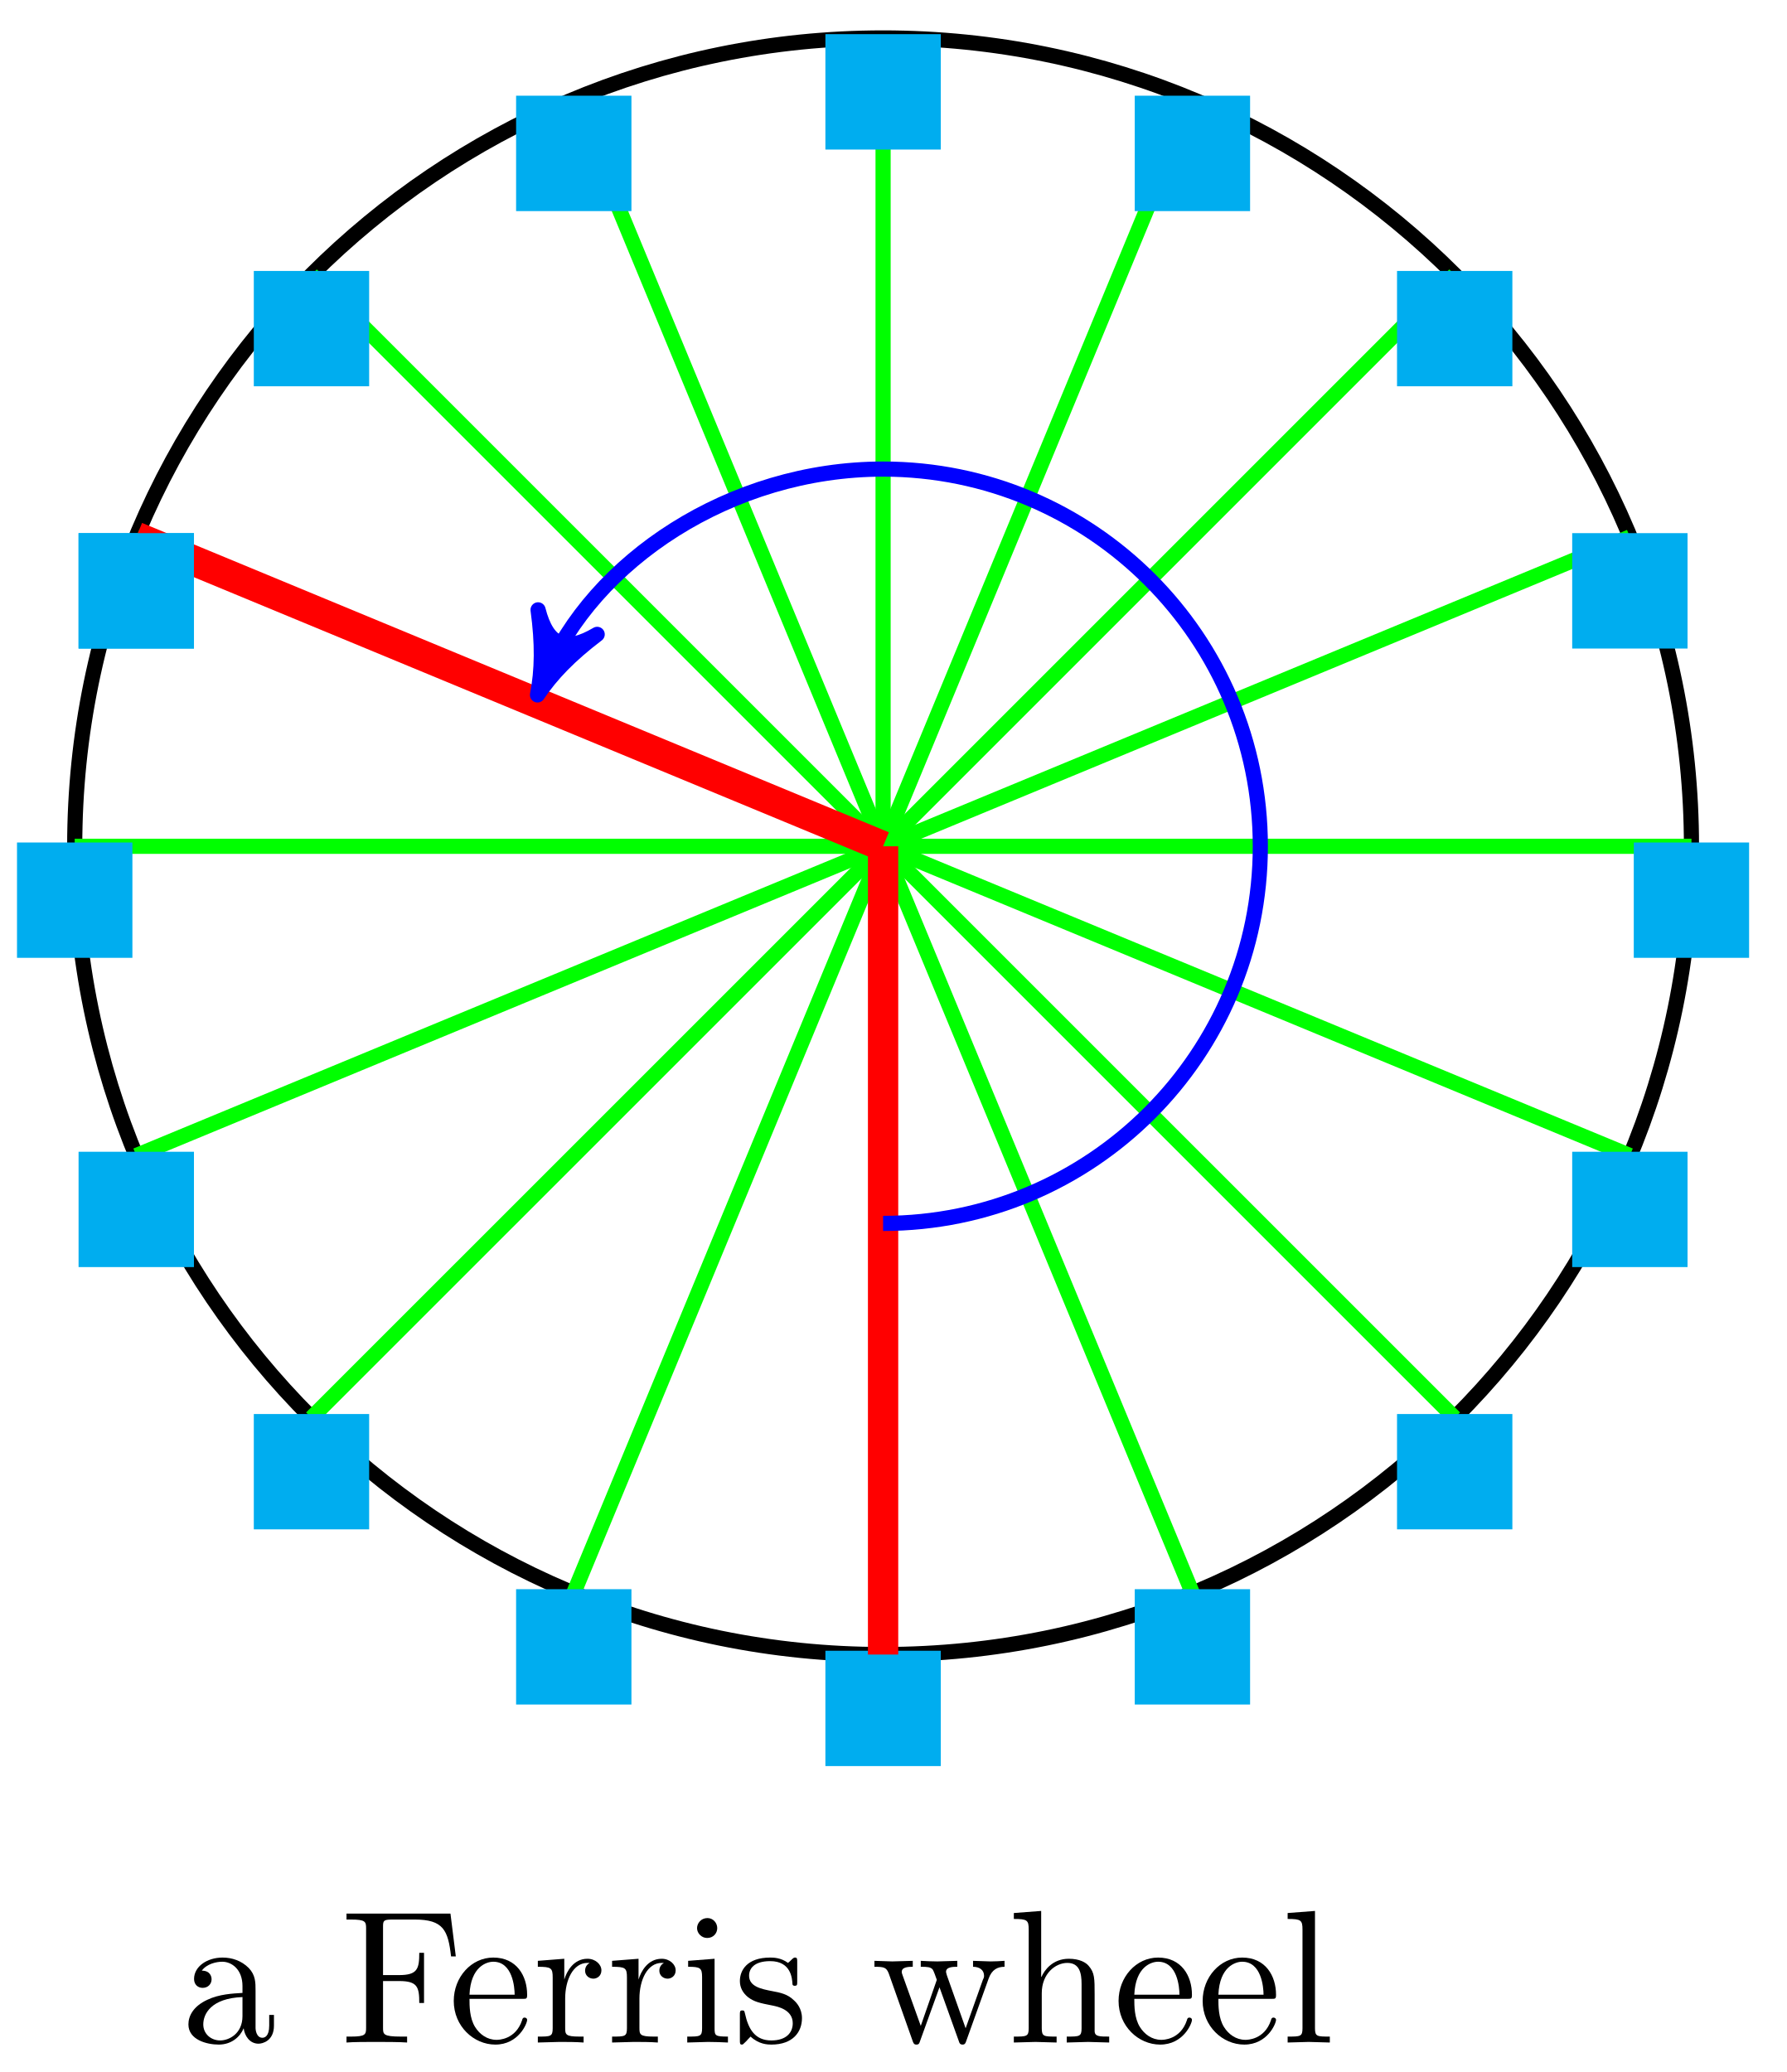
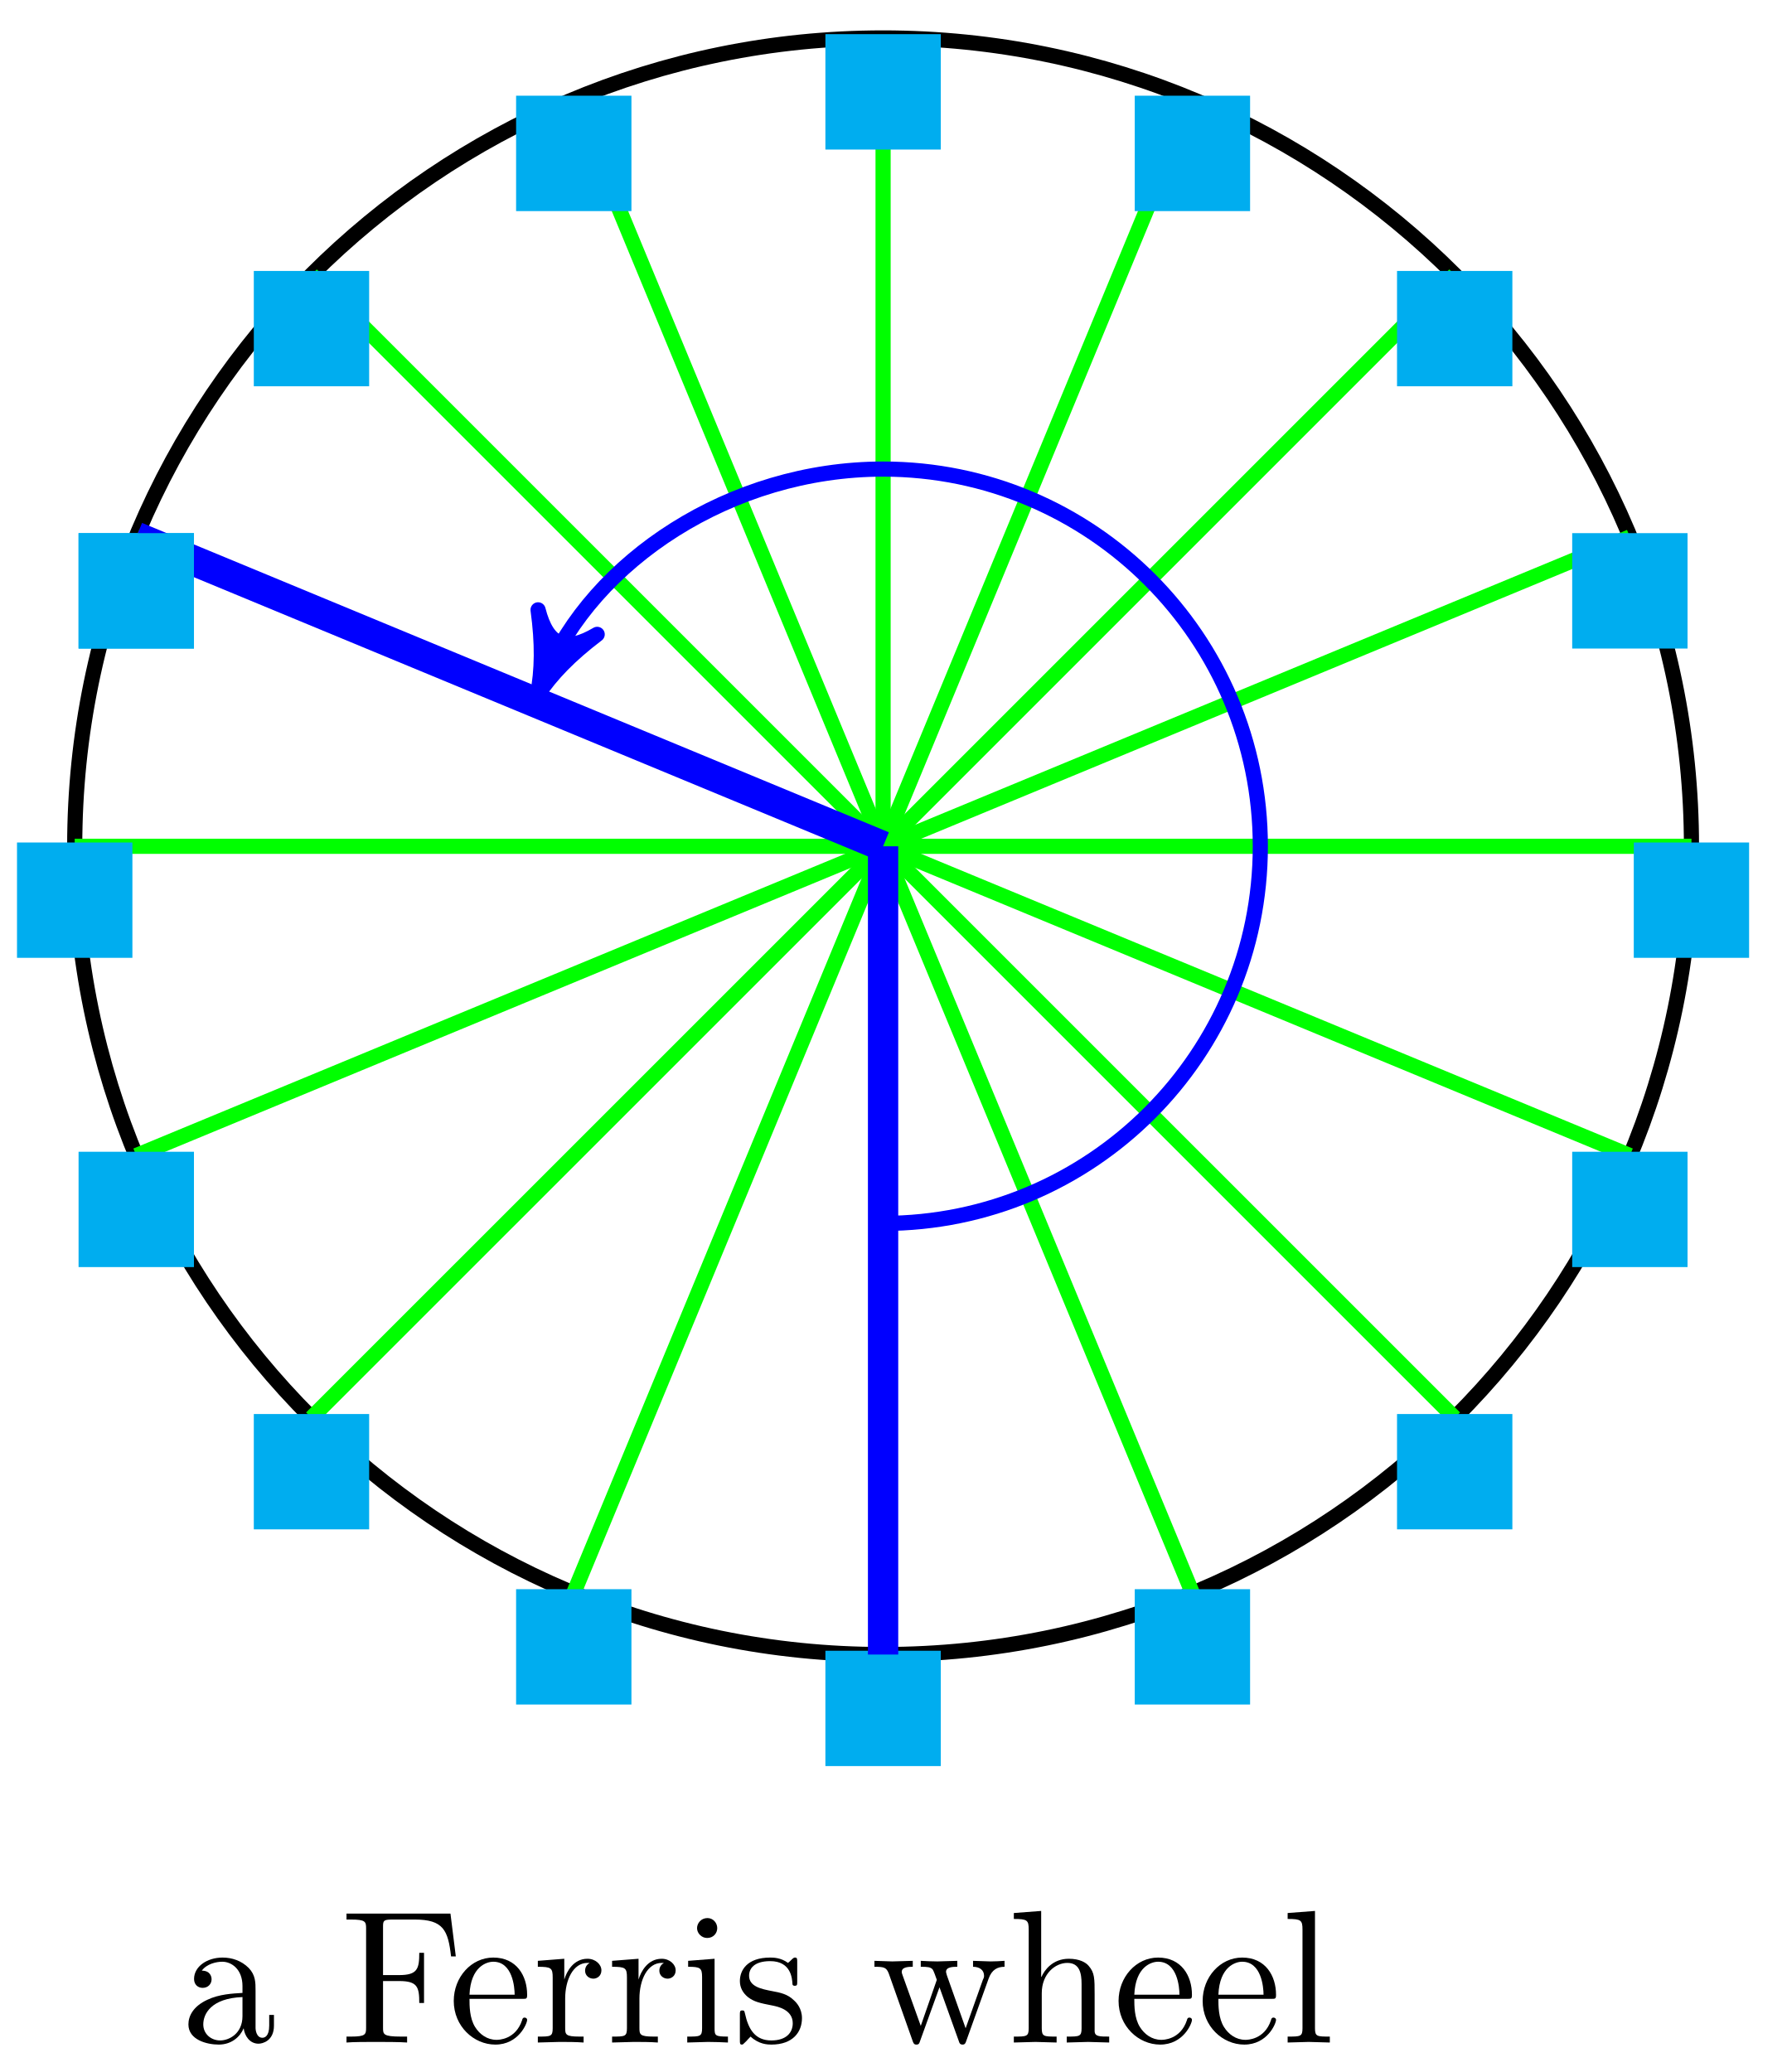
<svg xmlns="http://www.w3.org/2000/svg" xmlns:xlink="http://www.w3.org/1999/xlink" width="94pt" height="109pt" viewBox="0 0 94 109" version="1.1">
  <defs>
    <g>
      <symbol overflow="visible" id="glyph0-0">
        <path style="stroke:none;" d="" />
      </symbol>
      <symbol overflow="visible" id="glyph0-1">
        <path style="stroke:none;" d="M 4.812 -0.891 L 4.812 -1.453 L 4.562 -1.453 L 4.562 -0.891 C 4.562 -0.312 4.312 -0.25 4.203 -0.25 C 3.875 -0.25 3.844 -0.703 3.844 -0.75 L 3.844 -2.734 C 3.844 -3.156 3.844 -3.547 3.484 -3.922 C 3.094 -4.312 2.594 -4.469 2.109 -4.469 C 1.297 -4.469 0.609 -4 0.609 -3.344 C 0.609 -3.047 0.812 -2.875 1.062 -2.875 C 1.344 -2.875 1.531 -3.078 1.531 -3.328 C 1.531 -3.453 1.469 -3.781 1.016 -3.781 C 1.281 -4.141 1.781 -4.25 2.094 -4.25 C 2.578 -4.25 3.156 -3.859 3.156 -2.969 L 3.156 -2.609 C 2.641 -2.578 1.938 -2.547 1.312 -2.25 C 0.562 -1.906 0.312 -1.391 0.312 -0.953 C 0.312 -0.141 1.281 0.109 1.906 0.109 C 2.578 0.109 3.031 -0.297 3.219 -0.75 C 3.266 -0.359 3.531 0.062 4 0.062 C 4.203 0.062 4.812 -0.078 4.812 -0.891 Z M 3.156 -1.391 C 3.156 -0.453 2.438 -0.109 1.984 -0.109 C 1.5 -0.109 1.094 -0.453 1.094 -0.953 C 1.094 -1.5 1.5 -2.328 3.156 -2.391 Z M 3.156 -1.391 " />
      </symbol>
      <symbol overflow="visible" id="glyph0-2">
        <path style="stroke:none;" d="M 6.078 -4.531 L 5.797 -6.781 L 0.328 -6.781 L 0.328 -6.469 L 0.562 -6.469 C 1.328 -6.469 1.359 -6.359 1.359 -6 L 1.359 -0.781 C 1.359 -0.422 1.328 -0.312 0.562 -0.312 L 0.328 -0.312 L 0.328 0 C 0.672 -0.031 1.453 -0.031 1.844 -0.031 C 2.25 -0.031 3.156 -0.031 3.516 0 L 3.516 -0.312 L 3.188 -0.312 C 2.25 -0.312 2.25 -0.438 2.25 -0.781 L 2.25 -3.234 L 3.094 -3.234 C 4.062 -3.234 4.156 -2.922 4.156 -2.078 L 4.406 -2.078 L 4.406 -4.719 L 4.156 -4.719 C 4.156 -3.875 4.062 -3.547 3.094 -3.547 L 2.25 -3.547 L 2.25 -6.078 C 2.25 -6.406 2.266 -6.469 2.734 -6.469 L 3.922 -6.469 C 5.422 -6.469 5.672 -5.906 5.828 -4.531 Z M 6.078 -4.531 " />
      </symbol>
      <symbol overflow="visible" id="glyph0-3">
        <path style="stroke:none;" d="M 4.141 -1.188 C 4.141 -1.281 4.062 -1.312 4 -1.312 C 3.922 -1.312 3.891 -1.25 3.875 -1.172 C 3.531 -0.141 2.625 -0.141 2.531 -0.141 C 2.031 -0.141 1.641 -0.438 1.406 -0.812 C 1.109 -1.281 1.109 -1.938 1.109 -2.297 L 3.891 -2.297 C 4.109 -2.297 4.141 -2.297 4.141 -2.516 C 4.141 -3.5 3.594 -4.469 2.359 -4.469 C 1.203 -4.469 0.281 -3.438 0.281 -2.188 C 0.281 -0.859 1.328 0.109 2.469 0.109 C 3.688 0.109 4.141 -1 4.141 -1.188 Z M 3.484 -2.516 L 1.109 -2.516 C 1.172 -4 2.016 -4.25 2.359 -4.25 C 3.375 -4.25 3.484 -2.906 3.484 -2.516 Z M 3.484 -2.516 " />
      </symbol>
      <symbol overflow="visible" id="glyph0-4">
        <path style="stroke:none;" d="M 3.625 -3.797 C 3.625 -4.109 3.312 -4.406 2.891 -4.406 C 2.156 -4.406 1.797 -3.734 1.672 -3.312 L 1.672 -4.406 L 0.281 -4.297 L 0.281 -3.984 C 0.984 -3.984 1.062 -3.922 1.062 -3.422 L 1.062 -0.75 C 1.062 -0.312 0.953 -0.312 0.281 -0.312 L 0.281 0 L 1.422 -0.031 C 1.812 -0.031 2.281 -0.031 2.688 0 L 2.688 -0.312 L 2.469 -0.312 C 1.734 -0.312 1.719 -0.422 1.719 -0.781 L 1.719 -2.312 C 1.719 -3.297 2.141 -4.188 2.891 -4.188 C 2.953 -4.188 2.984 -4.188 3 -4.172 C 2.969 -4.172 2.766 -4.047 2.766 -3.781 C 2.766 -3.516 2.984 -3.359 3.203 -3.359 C 3.375 -3.359 3.625 -3.484 3.625 -3.797 Z M 3.625 -3.797 " />
      </symbol>
      <symbol overflow="visible" id="glyph0-5">
        <path style="stroke:none;" d="M 2.469 0 L 2.469 -0.312 C 1.797 -0.312 1.766 -0.359 1.766 -0.75 L 1.766 -4.406 L 0.375 -4.297 L 0.375 -3.984 C 1.016 -3.984 1.109 -3.922 1.109 -3.438 L 1.109 -0.75 C 1.109 -0.312 1 -0.312 0.328 -0.312 L 0.328 0 L 1.422 -0.031 C 1.781 -0.031 2.125 -0.016 2.469 0 Z M 1.906 -6.016 C 1.906 -6.297 1.688 -6.547 1.391 -6.547 C 1.047 -6.547 0.844 -6.266 0.844 -6.016 C 0.844 -5.75 1.078 -5.5 1.375 -5.5 C 1.719 -5.5 1.906 -5.766 1.906 -6.016 Z M 1.906 -6.016 " />
      </symbol>
      <symbol overflow="visible" id="glyph0-6">
        <path style="stroke:none;" d="M 3.594 -1.281 C 3.594 -1.797 3.297 -2.109 3.172 -2.219 C 2.844 -2.547 2.453 -2.625 2.031 -2.703 C 1.469 -2.812 0.812 -2.938 0.812 -3.516 C 0.812 -3.875 1.062 -4.281 1.922 -4.281 C 3.016 -4.281 3.078 -3.375 3.094 -3.078 C 3.094 -2.984 3.203 -2.984 3.203 -2.984 C 3.344 -2.984 3.344 -3.031 3.344 -3.219 L 3.344 -4.234 C 3.344 -4.391 3.344 -4.469 3.234 -4.469 C 3.188 -4.469 3.156 -4.469 3.031 -4.344 C 3 -4.312 2.906 -4.219 2.859 -4.188 C 2.484 -4.469 2.078 -4.469 1.922 -4.469 C 0.703 -4.469 0.328 -3.797 0.328 -3.234 C 0.328 -2.891 0.484 -2.609 0.75 -2.391 C 1.078 -2.141 1.359 -2.078 2.078 -1.938 C 2.297 -1.891 3.109 -1.734 3.109 -1.016 C 3.109 -0.516 2.766 -0.109 1.984 -0.109 C 1.141 -0.109 0.781 -0.672 0.594 -1.531 C 0.562 -1.656 0.562 -1.688 0.453 -1.688 C 0.328 -1.688 0.328 -1.625 0.328 -1.453 L 0.328 -0.125 C 0.328 0.047 0.328 0.109 0.438 0.109 C 0.484 0.109 0.5 0.094 0.688 -0.094 C 0.703 -0.109 0.703 -0.125 0.891 -0.312 C 1.328 0.094 1.781 0.109 1.984 0.109 C 3.125 0.109 3.594 -0.562 3.594 -1.281 Z M 3.594 -1.281 " />
      </symbol>
      <symbol overflow="visible" id="glyph0-7">
        <path style="stroke:none;" d="M 7.016 -3.984 L 7.016 -4.297 C 6.781 -4.281 6.5 -4.266 6.281 -4.266 L 5.359 -4.297 L 5.359 -3.984 C 5.719 -3.984 5.938 -3.797 5.938 -3.516 C 5.938 -3.453 5.938 -3.422 5.875 -3.297 L 4.969 -0.75 L 3.984 -3.531 C 3.953 -3.656 3.938 -3.672 3.938 -3.719 C 3.938 -3.984 4.328 -3.984 4.531 -3.984 L 4.531 -4.297 L 3.484 -4.266 C 3.188 -4.266 2.906 -4.281 2.609 -4.297 L 2.609 -3.984 C 2.969 -3.984 3.125 -3.969 3.234 -3.844 C 3.281 -3.781 3.391 -3.484 3.453 -3.297 L 2.609 -0.875 L 1.656 -3.531 C 1.609 -3.656 1.609 -3.672 1.609 -3.719 C 1.609 -3.984 2 -3.984 2.188 -3.984 L 2.188 -4.297 L 1.109 -4.266 L 0.172 -4.297 L 0.172 -3.984 C 0.672 -3.984 0.797 -3.953 0.922 -3.641 L 2.172 -0.109 C 2.219 0.031 2.25 0.109 2.375 0.109 C 2.516 0.109 2.531 0.047 2.578 -0.094 L 3.594 -2.906 L 4.609 -0.078 C 4.641 0.031 4.672 0.109 4.812 0.109 C 4.938 0.109 4.969 0.016 5 -0.078 L 6.172 -3.344 C 6.344 -3.844 6.656 -3.984 7.016 -3.984 Z M 7.016 -3.984 " />
      </symbol>
      <symbol overflow="visible" id="glyph0-8">
        <path style="stroke:none;" d="M 5.328 0 L 5.328 -0.312 C 4.812 -0.312 4.562 -0.312 4.562 -0.609 L 4.562 -2.516 C 4.562 -3.375 4.562 -3.672 4.25 -4.031 C 4.109 -4.203 3.781 -4.406 3.203 -4.406 C 2.359 -4.406 1.922 -3.812 1.766 -3.453 L 1.75 -3.453 L 1.75 -6.922 L 0.312 -6.812 L 0.312 -6.5 C 1.016 -6.5 1.094 -6.438 1.094 -5.938 L 1.094 -0.75 C 1.094 -0.312 0.984 -0.312 0.312 -0.312 L 0.312 0 L 1.453 -0.031 L 2.562 0 L 2.562 -0.312 C 1.891 -0.312 1.781 -0.312 1.781 -0.75 L 1.781 -2.594 C 1.781 -3.625 2.5 -4.188 3.125 -4.188 C 3.766 -4.188 3.875 -3.656 3.875 -3.078 L 3.875 -0.75 C 3.875 -0.312 3.766 -0.312 3.094 -0.312 L 3.094 0 L 4.219 -0.031 Z M 5.328 0 " />
      </symbol>
      <symbol overflow="visible" id="glyph0-9">
        <path style="stroke:none;" d="M 2.547 0 L 2.547 -0.312 C 1.875 -0.312 1.766 -0.312 1.766 -0.75 L 1.766 -6.922 L 0.328 -6.812 L 0.328 -6.5 C 1.031 -6.5 1.109 -6.438 1.109 -5.938 L 1.109 -0.75 C 1.109 -0.312 1 -0.312 0.328 -0.312 L 0.328 0 L 1.438 -0.031 Z M 2.547 0 " />
      </symbol>
    </g>
  </defs>
  <g id="surface1">
    <path style="fill:none;stroke-width:0.797;stroke-linecap:butt;stroke-linejoin:miter;stroke:rgb(0%,0%,0%);stroke-opacity:1;stroke-miterlimit:10;" d="M 42.521 -0.002 C 42.521 23.483 23.483 42.522 0 42.522 C -23.483 42.522 -42.52 23.483 -42.52 -0.002 C -42.52 -23.482 -23.483 -42.521 0 -42.521 C 23.483 -42.521 42.521 -23.482 42.521 -0.002 Z M 0 -0.002 L 0 -0.002 " transform="matrix(1.00006,0,0,-1,46.45271,44.518)" />
    <path style="fill:none;stroke-width:0.797;stroke-linecap:butt;stroke-linejoin:miter;stroke:rgb(0%,100%,0%);stroke-opacity:1;stroke-miterlimit:10;" d="M 0 -0.002 L 42.521 -0.002 " transform="matrix(1.00006,0,0,-1,46.45271,44.518)" />
    <path style="fill-rule:nonzero;fill:rgb(0%,67.839%,93.729%);fill-opacity:1;stroke-width:0.399;stroke-linecap:butt;stroke-linejoin:miter;stroke:rgb(0%,67.839%,93.729%);stroke-opacity:1;stroke-miterlimit:10;" d="M 39.686 -0.002 L 39.686 -5.67 L 45.353 -5.67 L 45.353 -0.002 Z M 39.686 -0.002 " transform="matrix(1.00006,0,0,-1,46.45271,44.518)" />
    <path style="fill:none;stroke-width:0.797;stroke-linecap:butt;stroke-linejoin:miter;stroke:rgb(0%,100%,0%);stroke-opacity:1;stroke-miterlimit:10;" d="M 0 -0.002 L 39.283 16.272 " transform="matrix(1.00006,0,0,-1,46.45271,44.518)" />
    <path style="fill-rule:nonzero;fill:rgb(0%,67.839%,93.729%);fill-opacity:1;stroke-width:0.399;stroke-linecap:butt;stroke-linejoin:miter;stroke:rgb(0%,67.839%,93.729%);stroke-opacity:1;stroke-miterlimit:10;" d="M 36.447 16.272 L 36.447 10.6 L 42.115 10.6 L 42.115 16.272 Z M 36.447 16.272 " transform="matrix(1.00006,0,0,-1,46.45271,44.518)" />
    <path style="fill:none;stroke-width:0.797;stroke-linecap:butt;stroke-linejoin:miter;stroke:rgb(0%,100%,0%);stroke-opacity:1;stroke-miterlimit:10;" d="M 0 -0.002 L 30.065 30.065 " transform="matrix(1.00006,0,0,-1,46.45271,44.518)" />
    <path style="fill-rule:nonzero;fill:rgb(0%,67.839%,93.729%);fill-opacity:1;stroke-width:0.399;stroke-linecap:butt;stroke-linejoin:miter;stroke:rgb(0%,67.839%,93.729%);stroke-opacity:1;stroke-miterlimit:10;" d="M 27.233 30.065 L 27.233 24.397 L 32.901 24.397 L 32.901 30.065 Z M 27.233 30.065 " transform="matrix(1.00006,0,0,-1,46.45271,44.518)" />
    <path style="fill:none;stroke-width:0.797;stroke-linecap:butt;stroke-linejoin:miter;stroke:rgb(0%,100%,0%);stroke-opacity:1;stroke-miterlimit:10;" d="M 0 -0.002 L 16.269 39.284 " transform="matrix(1.00006,0,0,-1,46.45271,44.518)" />
    <path style="fill-rule:nonzero;fill:rgb(0%,67.839%,93.729%);fill-opacity:1;stroke-width:0.399;stroke-linecap:butt;stroke-linejoin:miter;stroke:rgb(0%,67.839%,93.729%);stroke-opacity:1;stroke-miterlimit:10;" d="M 13.437 39.284 L 13.437 33.612 L 19.105 33.612 L 19.105 39.284 Z M 13.437 39.284 " transform="matrix(1.00006,0,0,-1,46.45271,44.518)" />
    <path style="fill:none;stroke-width:0.797;stroke-linecap:butt;stroke-linejoin:miter;stroke:rgb(0%,100%,0%);stroke-opacity:1;stroke-miterlimit:10;" d="M 0 -0.002 L 0 42.522 " transform="matrix(1.00006,0,0,-1,46.45271,44.518)" />
    <path style="fill-rule:nonzero;fill:rgb(0%,67.839%,93.729%);fill-opacity:1;stroke-width:0.399;stroke-linecap:butt;stroke-linejoin:miter;stroke:rgb(0%,67.839%,93.729%);stroke-opacity:1;stroke-miterlimit:10;" d="M -2.835 42.522 L -2.835 36.85 L 2.836 36.85 L 2.836 42.522 Z M -2.835 42.522 " transform="matrix(1.00006,0,0,-1,46.45271,44.518)" />
    <path style="fill:none;stroke-width:0.797;stroke-linecap:butt;stroke-linejoin:miter;stroke:rgb(0%,100%,0%);stroke-opacity:1;stroke-miterlimit:10;" d="M 0 -0.002 L -16.272 39.284 " transform="matrix(1.00006,0,0,-1,46.45271,44.518)" />
    <path style="fill-rule:nonzero;fill:rgb(0%,67.839%,93.729%);fill-opacity:1;stroke-width:0.399;stroke-linecap:butt;stroke-linejoin:miter;stroke:rgb(0%,67.839%,93.729%);stroke-opacity:1;stroke-miterlimit:10;" d="M -19.104 39.284 L -19.104 33.612 L -13.436 33.612 L -13.436 39.284 Z M -19.104 39.284 " transform="matrix(1.00006,0,0,-1,46.45271,44.518)" />
    <path style="fill:none;stroke-width:0.797;stroke-linecap:butt;stroke-linejoin:miter;stroke:rgb(0%,100%,0%);stroke-opacity:1;stroke-miterlimit:10;" d="M 0 -0.002 L -30.068 30.065 " transform="matrix(1.00006,0,0,-1,46.45271,44.518)" />
    <path style="fill-rule:nonzero;fill:rgb(0%,67.839%,93.729%);fill-opacity:1;stroke-width:0.399;stroke-linecap:butt;stroke-linejoin:miter;stroke:rgb(0%,67.839%,93.729%);stroke-opacity:1;stroke-miterlimit:10;" d="M -32.9 30.065 L -32.9 24.397 L -27.232 24.397 L -27.232 30.065 Z M -32.9 30.065 " transform="matrix(1.00006,0,0,-1,46.45271,44.518)" />
    <path style="fill:none;stroke-width:0.797;stroke-linecap:butt;stroke-linejoin:miter;stroke:rgb(0%,100%,0%);stroke-opacity:1;stroke-miterlimit:10;" d="M 0 -0.002 L -39.282 16.272 " transform="matrix(1.00006,0,0,-1,46.45271,44.518)" />
    <path style="fill-rule:nonzero;fill:rgb(0%,67.839%,93.729%);fill-opacity:1;stroke-width:0.399;stroke-linecap:butt;stroke-linejoin:miter;stroke:rgb(0%,67.839%,93.729%);stroke-opacity:1;stroke-miterlimit:10;" d="M -42.118 16.272 L -42.118 10.6 L -36.447 10.6 L -36.447 16.272 Z M -42.118 16.272 " transform="matrix(1.00006,0,0,-1,46.45271,44.518)" />
    <path style="fill:none;stroke-width:0.797;stroke-linecap:butt;stroke-linejoin:miter;stroke:rgb(0%,100%,0%);stroke-opacity:1;stroke-miterlimit:10;" d="M 0 -0.002 L -42.52 -0.002 " transform="matrix(1.00006,0,0,-1,46.45271,44.518)" />
    <path style="fill-rule:nonzero;fill:rgb(0%,67.839%,93.729%);fill-opacity:1;stroke-width:0.399;stroke-linecap:butt;stroke-linejoin:miter;stroke:rgb(0%,67.839%,93.729%);stroke-opacity:1;stroke-miterlimit:10;" d="M -45.356 -0.002 L -45.356 -5.67 L -39.685 -5.67 L -39.685 -0.002 Z M -45.356 -0.002 " transform="matrix(1.00006,0,0,-1,46.45271,44.518)" />
    <path style="fill:none;stroke-width:0.797;stroke-linecap:butt;stroke-linejoin:miter;stroke:rgb(0%,100%,0%);stroke-opacity:1;stroke-miterlimit:10;" d="M 0 -0.002 L -39.282 -16.271 " transform="matrix(1.00006,0,0,-1,46.45271,44.518)" />
    <path style="fill-rule:nonzero;fill:rgb(0%,67.839%,93.729%);fill-opacity:1;stroke-width:0.399;stroke-linecap:butt;stroke-linejoin:miter;stroke:rgb(0%,67.839%,93.729%);stroke-opacity:1;stroke-miterlimit:10;" d="M -42.118 -16.271 L -42.118 -21.939 L -36.447 -21.939 L -36.447 -16.271 Z M -42.118 -16.271 " transform="matrix(1.00006,0,0,-1,46.45271,44.518)" />
    <path style="fill:none;stroke-width:0.797;stroke-linecap:butt;stroke-linejoin:miter;stroke:rgb(0%,100%,0%);stroke-opacity:1;stroke-miterlimit:10;" d="M 0 -0.002 L -30.068 -30.068 " transform="matrix(1.00006,0,0,-1,46.45271,44.518)" />
    <path style="fill-rule:nonzero;fill:rgb(0%,67.839%,93.729%);fill-opacity:1;stroke-width:0.399;stroke-linecap:butt;stroke-linejoin:miter;stroke:rgb(0%,67.839%,93.729%);stroke-opacity:1;stroke-miterlimit:10;" d="M -32.9 -30.068 L -32.9 -35.736 L -27.232 -35.736 L -27.232 -30.068 Z M -32.9 -30.068 " transform="matrix(1.00006,0,0,-1,46.45271,44.518)" />
    <path style="fill:none;stroke-width:0.797;stroke-linecap:butt;stroke-linejoin:miter;stroke:rgb(0%,100%,0%);stroke-opacity:1;stroke-miterlimit:10;" d="M 0 -0.002 L -16.272 -39.283 " transform="matrix(1.00006,0,0,-1,46.45271,44.518)" />
    <path style="fill-rule:nonzero;fill:rgb(0%,67.839%,93.729%);fill-opacity:1;stroke-width:0.399;stroke-linecap:butt;stroke-linejoin:miter;stroke:rgb(0%,67.839%,93.729%);stroke-opacity:1;stroke-miterlimit:10;" d="M -19.104 -39.283 L -19.104 -44.951 L -13.436 -44.951 L -13.436 -39.283 Z M -19.104 -39.283 " transform="matrix(1.00006,0,0,-1,46.45271,44.518)" />
    <path style="fill:none;stroke-width:0.797;stroke-linecap:butt;stroke-linejoin:miter;stroke:rgb(0%,100%,0%);stroke-opacity:1;stroke-miterlimit:10;" d="M 0 -0.002 L 0 -42.521 " transform="matrix(1.00006,0,0,-1,46.45271,44.518)" />
    <path style="fill-rule:nonzero;fill:rgb(0%,67.839%,93.729%);fill-opacity:1;stroke-width:0.399;stroke-linecap:butt;stroke-linejoin:miter;stroke:rgb(0%,67.839%,93.729%);stroke-opacity:1;stroke-miterlimit:10;" d="M -2.835 -42.521 L -2.835 -48.189 L 2.836 -48.189 L 2.836 -42.521 Z M -2.835 -42.521 " transform="matrix(1.00006,0,0,-1,46.45271,44.518)" />
    <path style="fill:none;stroke-width:0.797;stroke-linecap:butt;stroke-linejoin:miter;stroke:rgb(0%,100%,0%);stroke-opacity:1;stroke-miterlimit:10;" d="M 0 -0.002 L 16.269 -39.283 " transform="matrix(1.00006,0,0,-1,46.45271,44.518)" />
    <path style="fill-rule:nonzero;fill:rgb(0%,67.839%,93.729%);fill-opacity:1;stroke-width:0.399;stroke-linecap:butt;stroke-linejoin:miter;stroke:rgb(0%,67.839%,93.729%);stroke-opacity:1;stroke-miterlimit:10;" d="M 13.437 -39.283 L 13.437 -44.951 L 19.105 -44.951 L 19.105 -39.283 Z M 13.437 -39.283 " transform="matrix(1.00006,0,0,-1,46.45271,44.518)" />
    <path style="fill:none;stroke-width:0.797;stroke-linecap:butt;stroke-linejoin:miter;stroke:rgb(0%,100%,0%);stroke-opacity:1;stroke-miterlimit:10;" d="M 0 -0.002 L 30.065 -30.068 " transform="matrix(1.00006,0,0,-1,46.45271,44.518)" />
    <path style="fill-rule:nonzero;fill:rgb(0%,67.839%,93.729%);fill-opacity:1;stroke-width:0.399;stroke-linecap:butt;stroke-linejoin:miter;stroke:rgb(0%,67.839%,93.729%);stroke-opacity:1;stroke-miterlimit:10;" d="M 27.233 -30.068 L 27.233 -35.736 L 32.901 -35.736 L 32.901 -30.068 Z M 27.233 -30.068 " transform="matrix(1.00006,0,0,-1,46.45271,44.518)" />
    <path style="fill:none;stroke-width:0.797;stroke-linecap:butt;stroke-linejoin:miter;stroke:rgb(0%,100%,0%);stroke-opacity:1;stroke-miterlimit:10;" d="M 0 -0.002 L 39.283 -16.271 " transform="matrix(1.00006,0,0,-1,46.45271,44.518)" />
    <path style="fill-rule:nonzero;fill:rgb(0%,67.839%,93.729%);fill-opacity:1;stroke-width:0.399;stroke-linecap:butt;stroke-linejoin:miter;stroke:rgb(0%,67.839%,93.729%);stroke-opacity:1;stroke-miterlimit:10;" d="M 36.447 -16.271 L 36.447 -21.939 L 42.115 -21.939 L 42.115 -16.271 Z M 36.447 -16.271 " transform="matrix(1.00006,0,0,-1,46.45271,44.518)" />
-     <path style="fill:none;stroke-width:1.594;stroke-linecap:butt;stroke-linejoin:miter;stroke:rgb(100%,0%,0%);stroke-opacity:1;stroke-miterlimit:10;" d="M 0 -0.002 L -39.282 16.272 " transform="matrix(1.00006,0,0,-1,46.45271,44.518)" />
+     <path style="fill:none;stroke-width:1.594;stroke-linecap:butt;stroke-linejoin:miter;stroke:rgb(0%,0%,100%);stroke-opacity:1;stroke-miterlimit:10;" d="M 0 -0.002 L -39.282 16.272 " transform="matrix(1.00006,0,0,-1,46.45271,44.518)" />
    <path style="fill-rule:nonzero;fill:rgb(0%,67.839%,93.729%);fill-opacity:1;stroke-width:0.399;stroke-linecap:butt;stroke-linejoin:miter;stroke:rgb(0%,67.839%,93.729%);stroke-opacity:1;stroke-miterlimit:10;" d="M -42.118 16.272 L -42.118 10.6 L -36.447 10.6 L -36.447 16.272 Z M -42.118 16.272 " transform="matrix(1.00006,0,0,-1,46.45271,44.518)" />
-     <path style="fill:none;stroke-width:1.594;stroke-linecap:butt;stroke-linejoin:miter;stroke:rgb(100%,0%,0%);stroke-opacity:1;stroke-miterlimit:10;" d="M 0 -0.002 L 0 -42.521 " transform="matrix(1.00006,0,0,-1,46.45271,44.518)" />
+     <path style="fill:none;stroke-width:1.594;stroke-linecap:butt;stroke-linejoin:miter;stroke:rgb(0%,0%,100%);stroke-opacity:1;stroke-miterlimit:10;" d="M 0 -0.002 L 0 -42.521 " transform="matrix(1.00006,0,0,-1,46.45271,44.518)" />
    <path style="fill:none;stroke-width:0.797;stroke-linecap:butt;stroke-linejoin:miter;stroke:rgb(0%,0%,100%);stroke-opacity:1;stroke-miterlimit:10;" d="M 0 -19.841 C 10.961 -19.841 19.843 -10.959 19.843 -0.002 C 19.843 10.959 10.961 19.842 0 19.842 C -8.026 19.842 -15.26 15.006 -17.784 8.916 " transform="matrix(1.00006,0,0,-1,46.45271,44.518)" />
    <path style="fill-rule:nonzero;fill:rgb(0%,0%,100%);fill-opacity:1;stroke-width:0.797;stroke-linecap:butt;stroke-linejoin:round;stroke:rgb(0%,0%,100%);stroke-opacity:1;stroke-miterlimit:10;" d="M 1.037 0.001 C -0.258 0.26 -1.554 0.776 -3.109 1.683 C -1.553 0.518 -1.555 -0.518 -3.111 -1.683 C -1.554 -0.776 -0.258 -0.26 1.037 0.001 Z M 1.037 0.001 " transform="matrix(-0.382633,0.92384,0.923895,0.38261,28.66903,35.59967)" />
    <g style="fill:rgb(0%,0%,0%);fill-opacity:1;">
      <use xlink:href="#glyph0-1" x="9.599" y="107.449" />
    </g>
    <g style="fill:rgb(0%,0%,0%);fill-opacity:1;">
      <use xlink:href="#glyph0-2" x="17.899" y="107.449" />
    </g>
    <g style="fill:rgb(0%,0%,0%);fill-opacity:1;">
      <use xlink:href="#glyph0-3" x="23.588" y="107.449" />
      <use xlink:href="#glyph0-4" x="28.011" y="107.449" />
      <use xlink:href="#glyph0-4" x="31.917" y="107.449" />
      <use xlink:href="#glyph0-5" x="35.823" y="107.449" />
      <use xlink:href="#glyph0-6" x="38.592" y="107.449" />
    </g>
    <g style="fill:rgb(0%,0%,0%);fill-opacity:1;">
      <use xlink:href="#glyph0-7" x="45.826" y="107.449" />
      <use xlink:href="#glyph0-8" x="53.019" y="107.449" />
      <use xlink:href="#glyph0-3" x="58.559" y="107.449" />
      <use xlink:href="#glyph0-3" x="62.982" y="107.449" />
      <use xlink:href="#glyph0-9" x="67.406" y="107.449" />
    </g>
  </g>
</svg>
